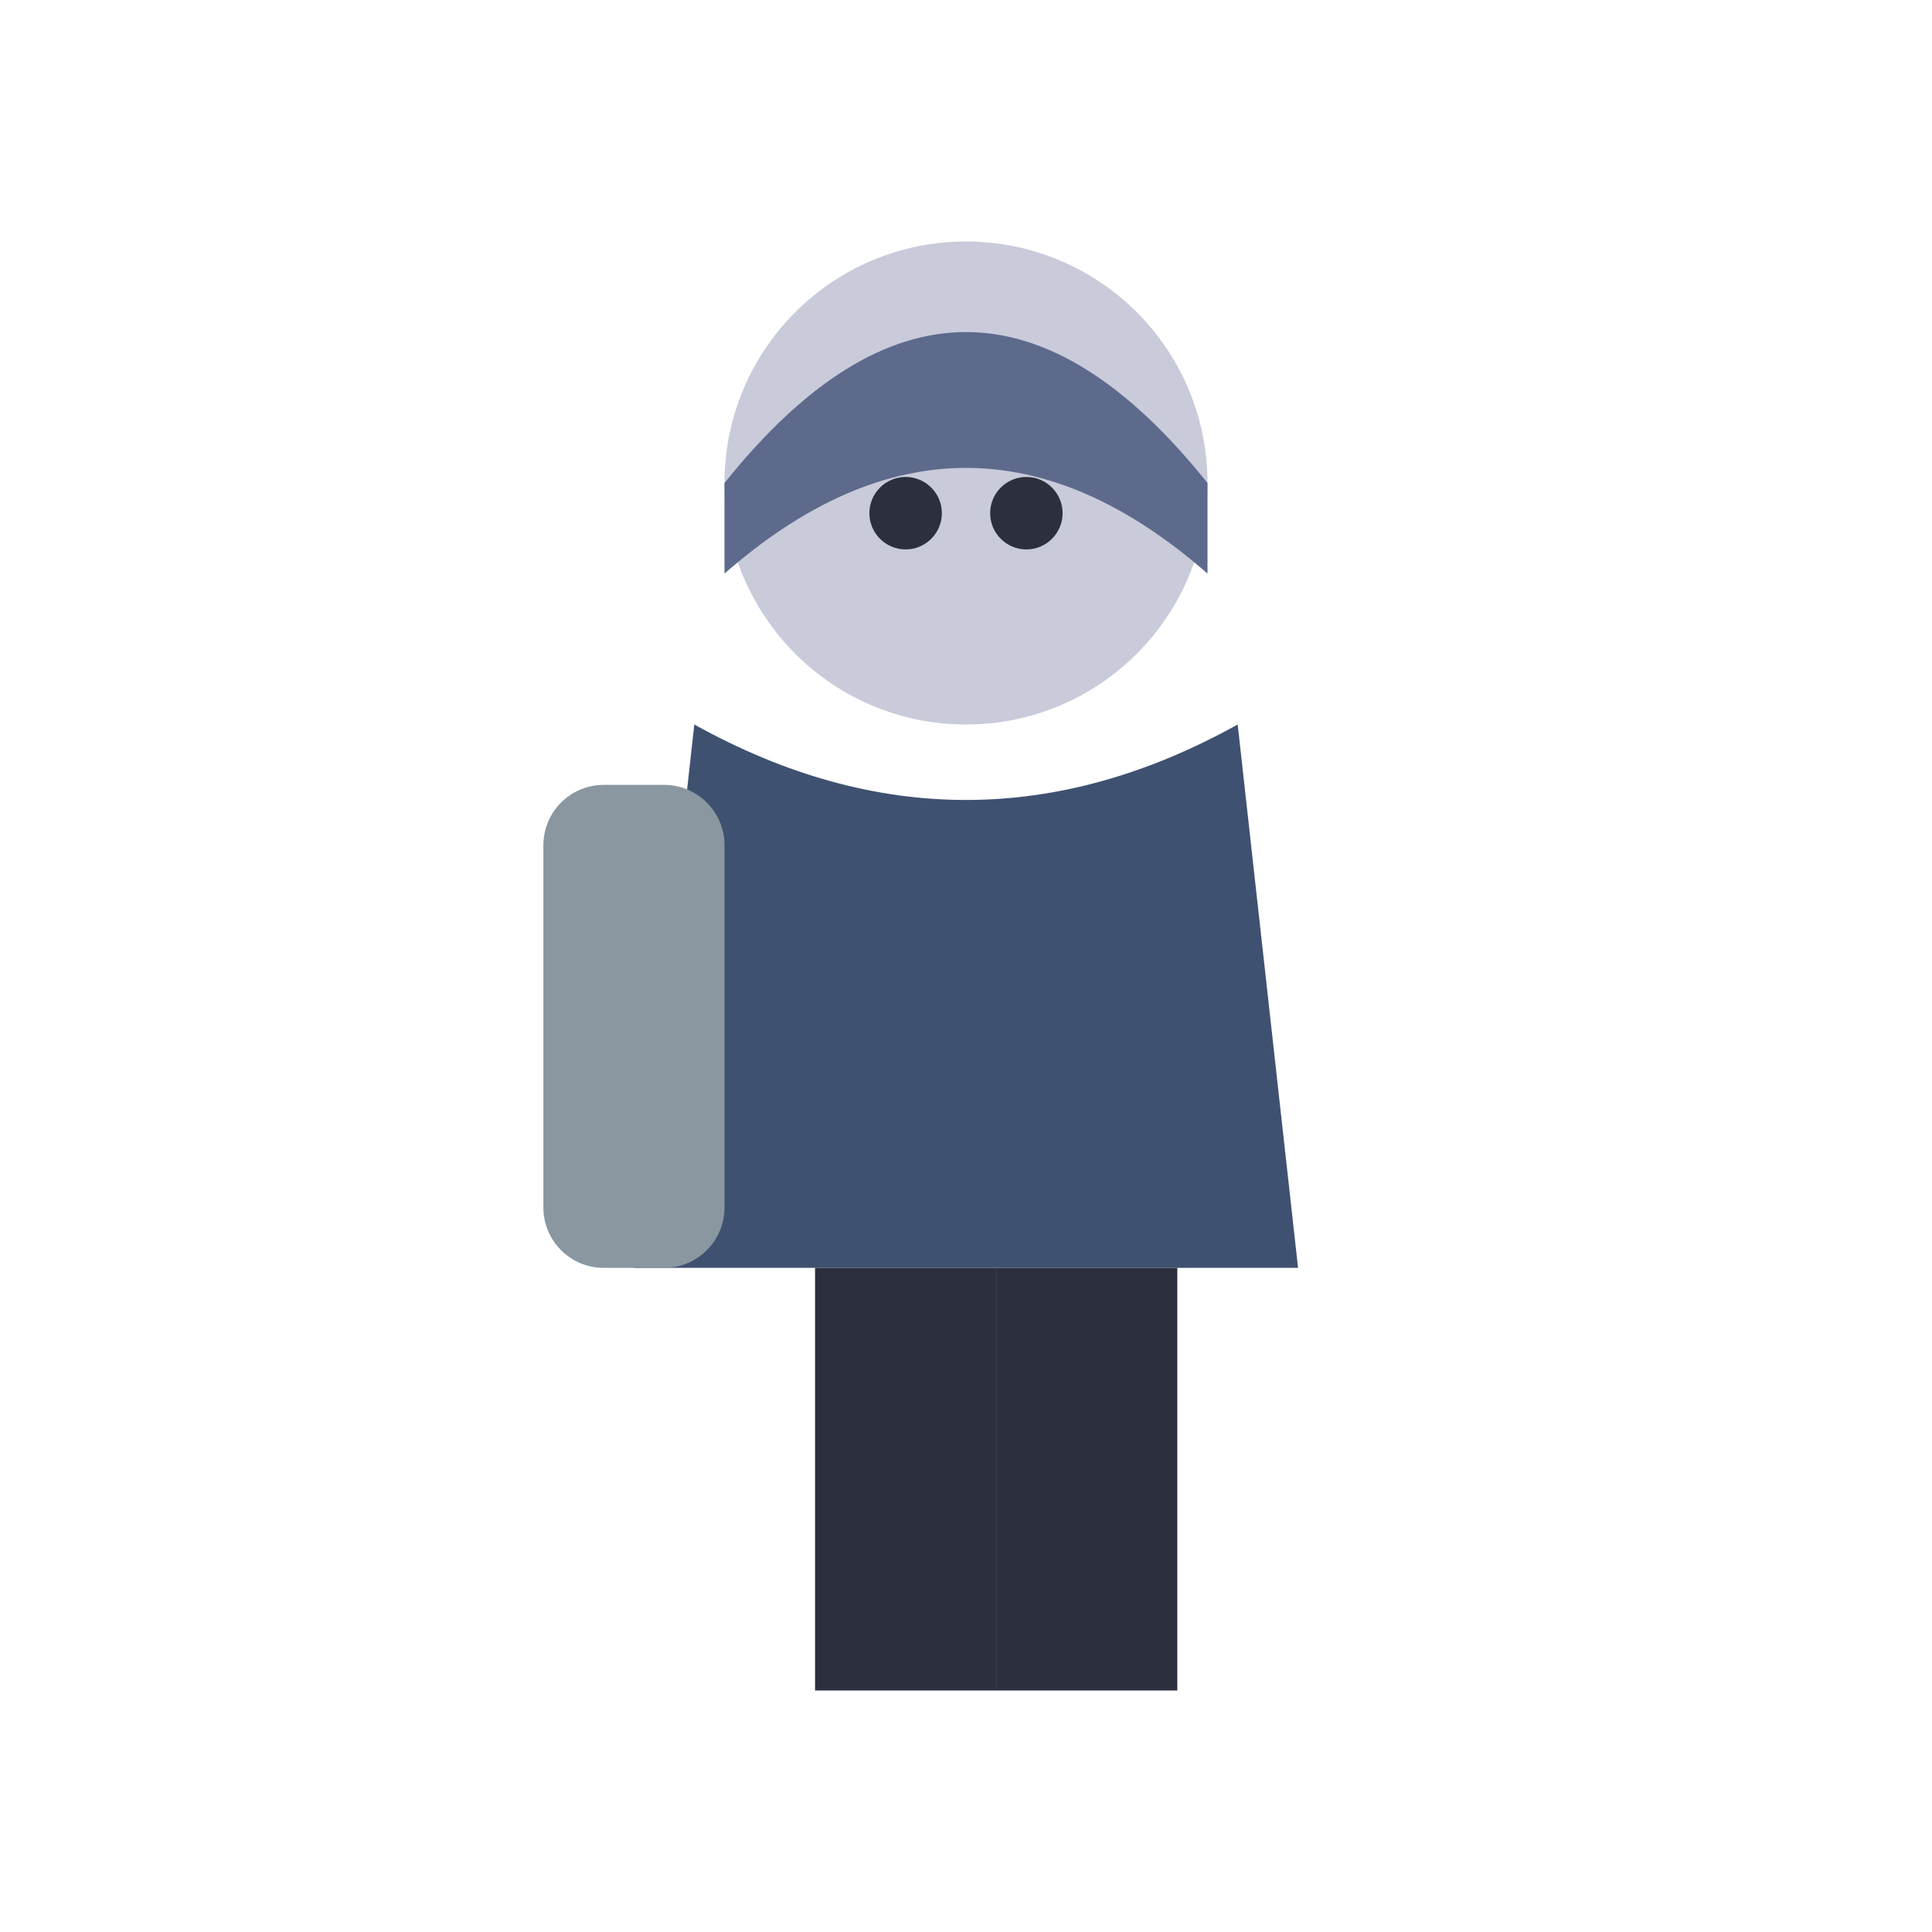
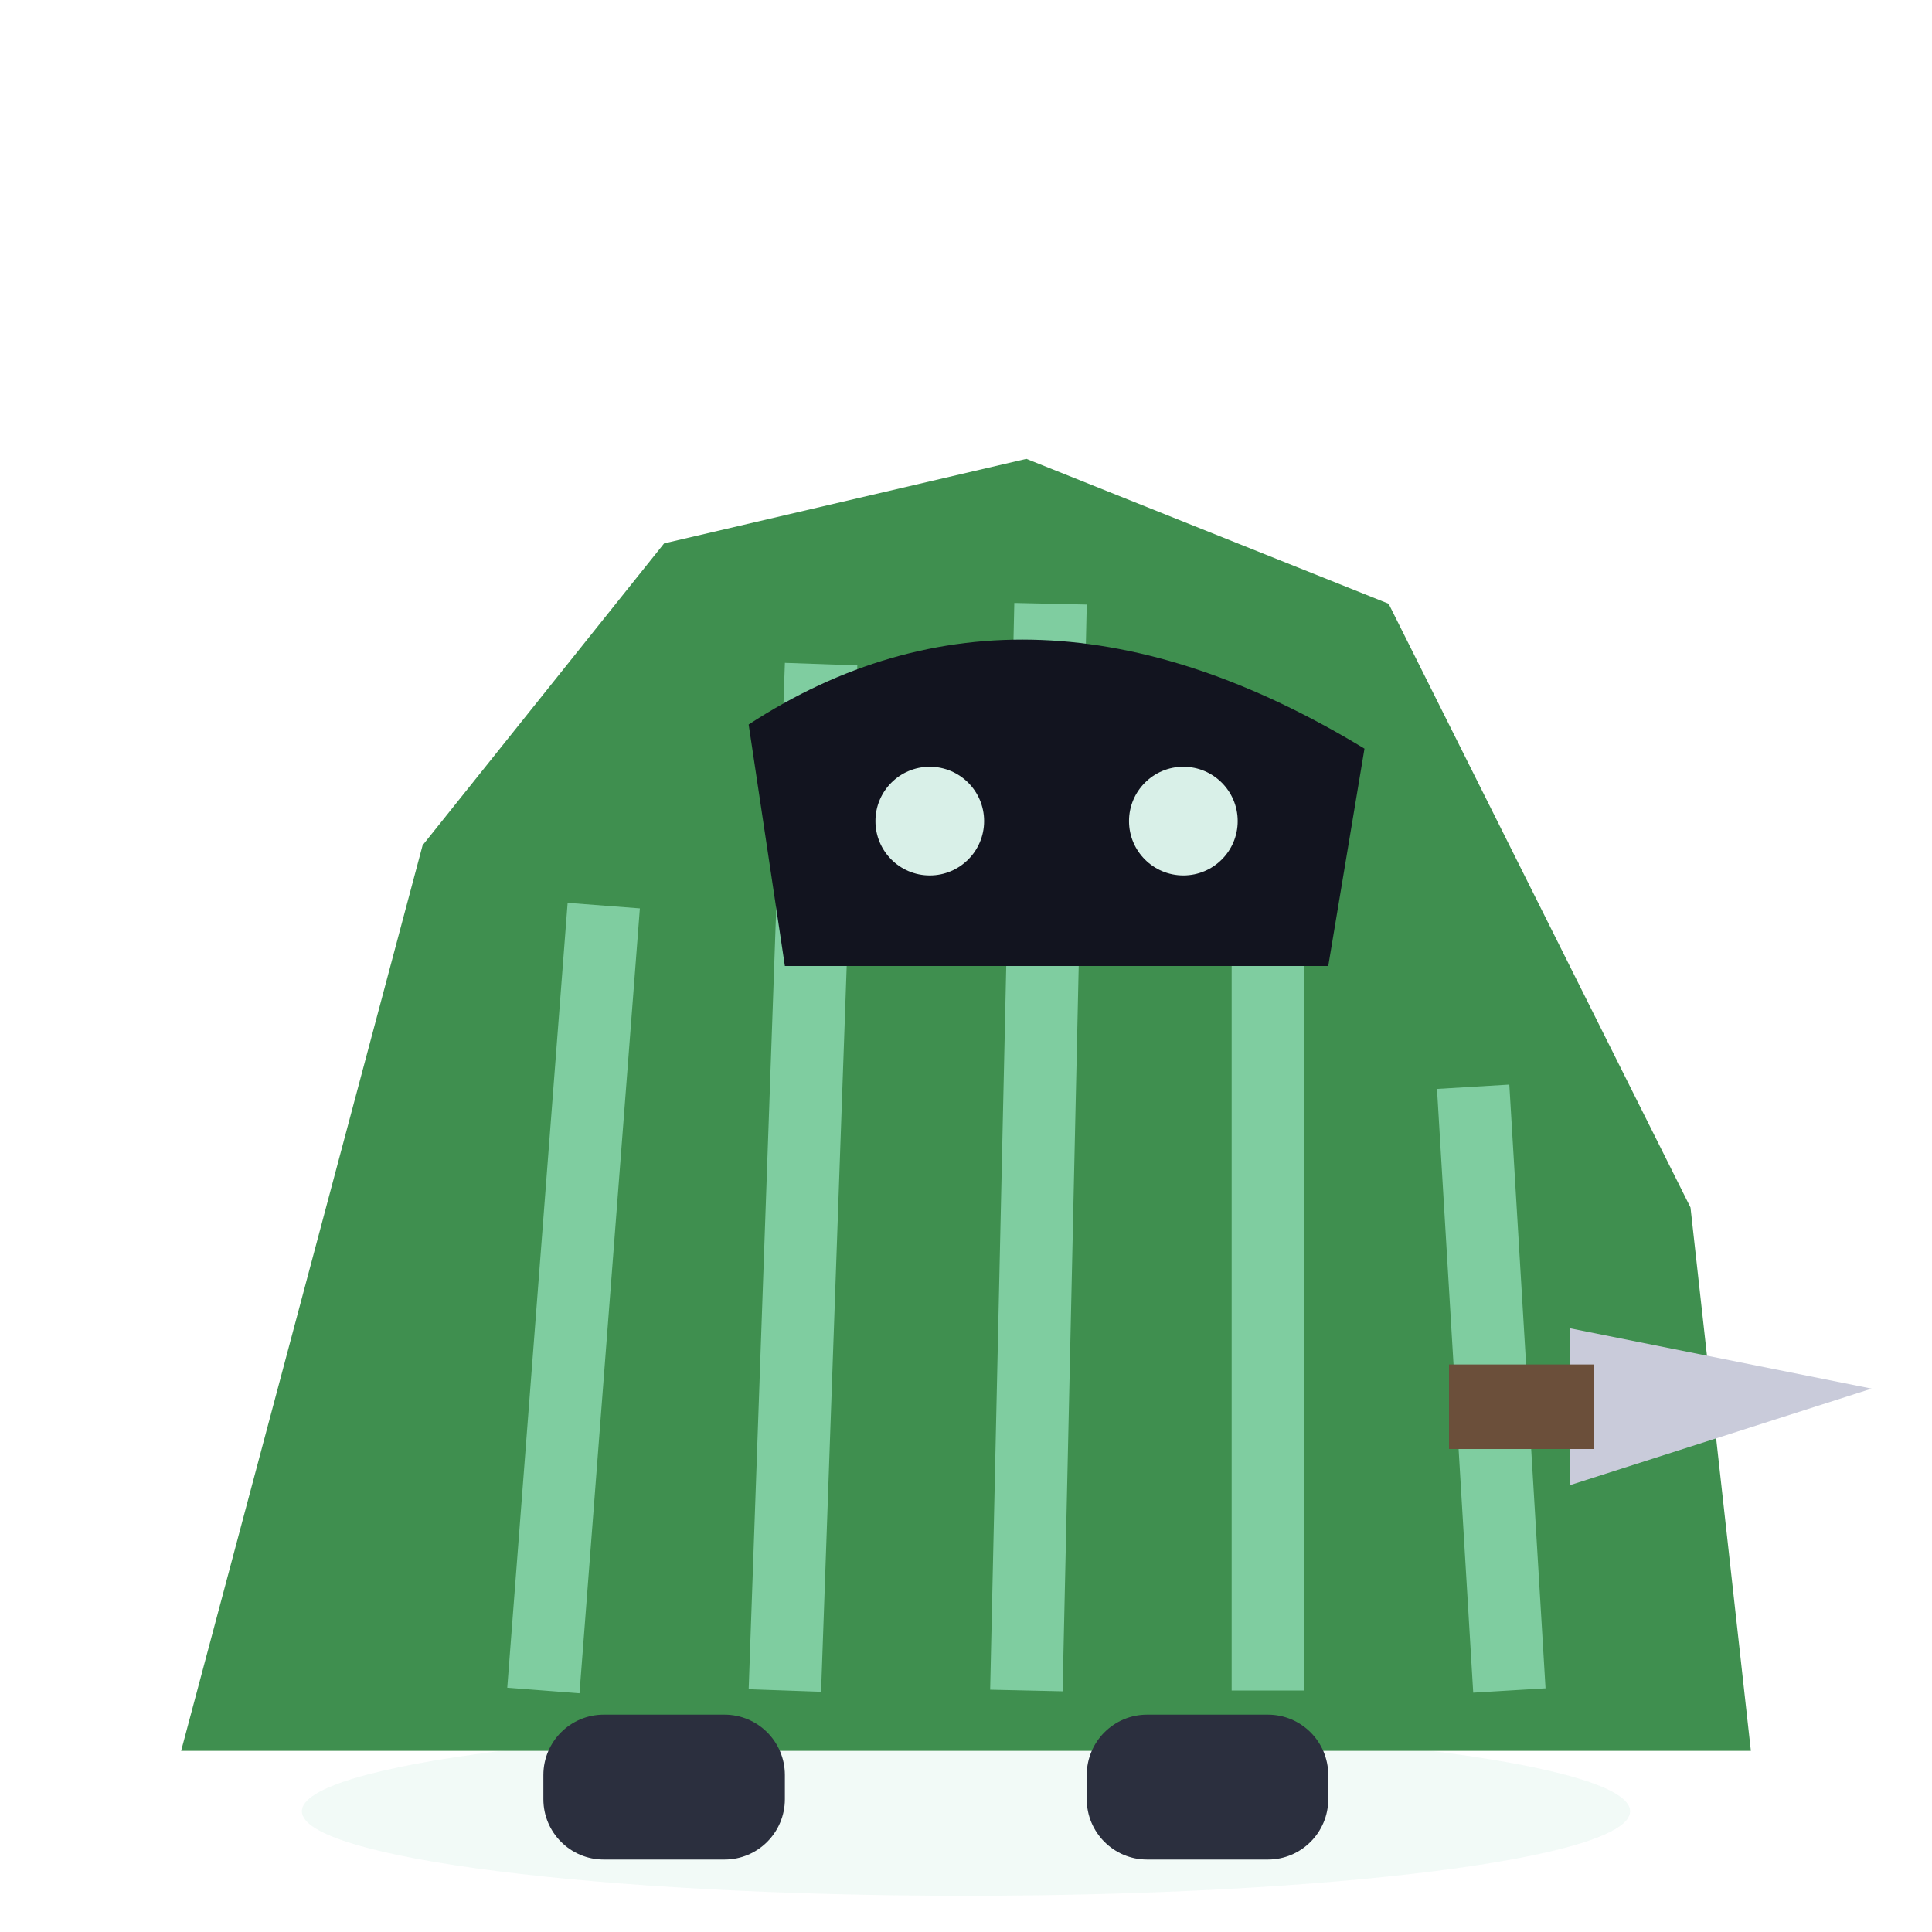
<svg xmlns="http://www.w3.org/2000/svg" viewBox="0 0 32 32">
-   <circle cx="16" cy="8" r="4" fill="#C9CBDA" />
-   <path d="M12,8 Q16,3 20,8 L20,9.5 Q16,6 12,9.5 Z" fill="#5E6A8C" />
-   <circle cx="15" cy="8.5" r="0.6" fill="#2B2F3E" />
-   <circle cx="17" cy="8.5" r="0.6" fill="#2B2F3E" />
-   <path d="M11.5,12 L10.5,21 L21.5,21 L20.5,12 Q16,14.5 11.5,12 Z" fill="#3F5170" />
-   <rect x="9" y="13" width="3" height="8" rx="1" fill="#8A97A0" />
-   <rect x="13.5" y="21" width="3" height="7" fill="#2B2F3E" />
-   <rect x="16.5" y="21" width="3" height="7" fill="#2B2F3E" />
+   <ellipse cx="16" cy="30" rx="11" ry="1.4" fill="#D9F0E8" opacity="0.35" />
+   <path d="M3,29 L7,14 L11,9 L17,7.6 L23,10 L28,20 L29,29 Z" fill="#3F8F4F" />
+   <path d="M9,28 L10,15 M13,28 L13.6,11 M17,28 L17.4,10 M21,28 L21,12 M25,28 L24.4,18" stroke="#7FCDA0" stroke-width="1.2" fill="none" />
+   <path d="M12.4,12 Q17,9 22.6,12.4 L22,16 H13 Z" fill="#12141f" />
+   <circle cx="15.4" cy="13.6" r="0.9" fill="#D9F0E8" />
+   <circle cx="19.6" cy="13.6" r="0.9" fill="#D9F0E8" />
+   <path d="M26,22 L31,23 L26,24.6 Z" fill="#C9CBDA" />
+   <rect x="24" y="22.6" width="2.4" height="1.4" fill="#6B4F3A" />
+   <g transform="translate(0 0)">
+     <rect x="9" y="28.4" width="4" height="2.4" rx="1" fill="#2B2F3E" />
+     <rect x="18" y="28.4" width="4" height="2.4" rx="1" fill="#2B2F3E" />
+   </g>
</svg>
